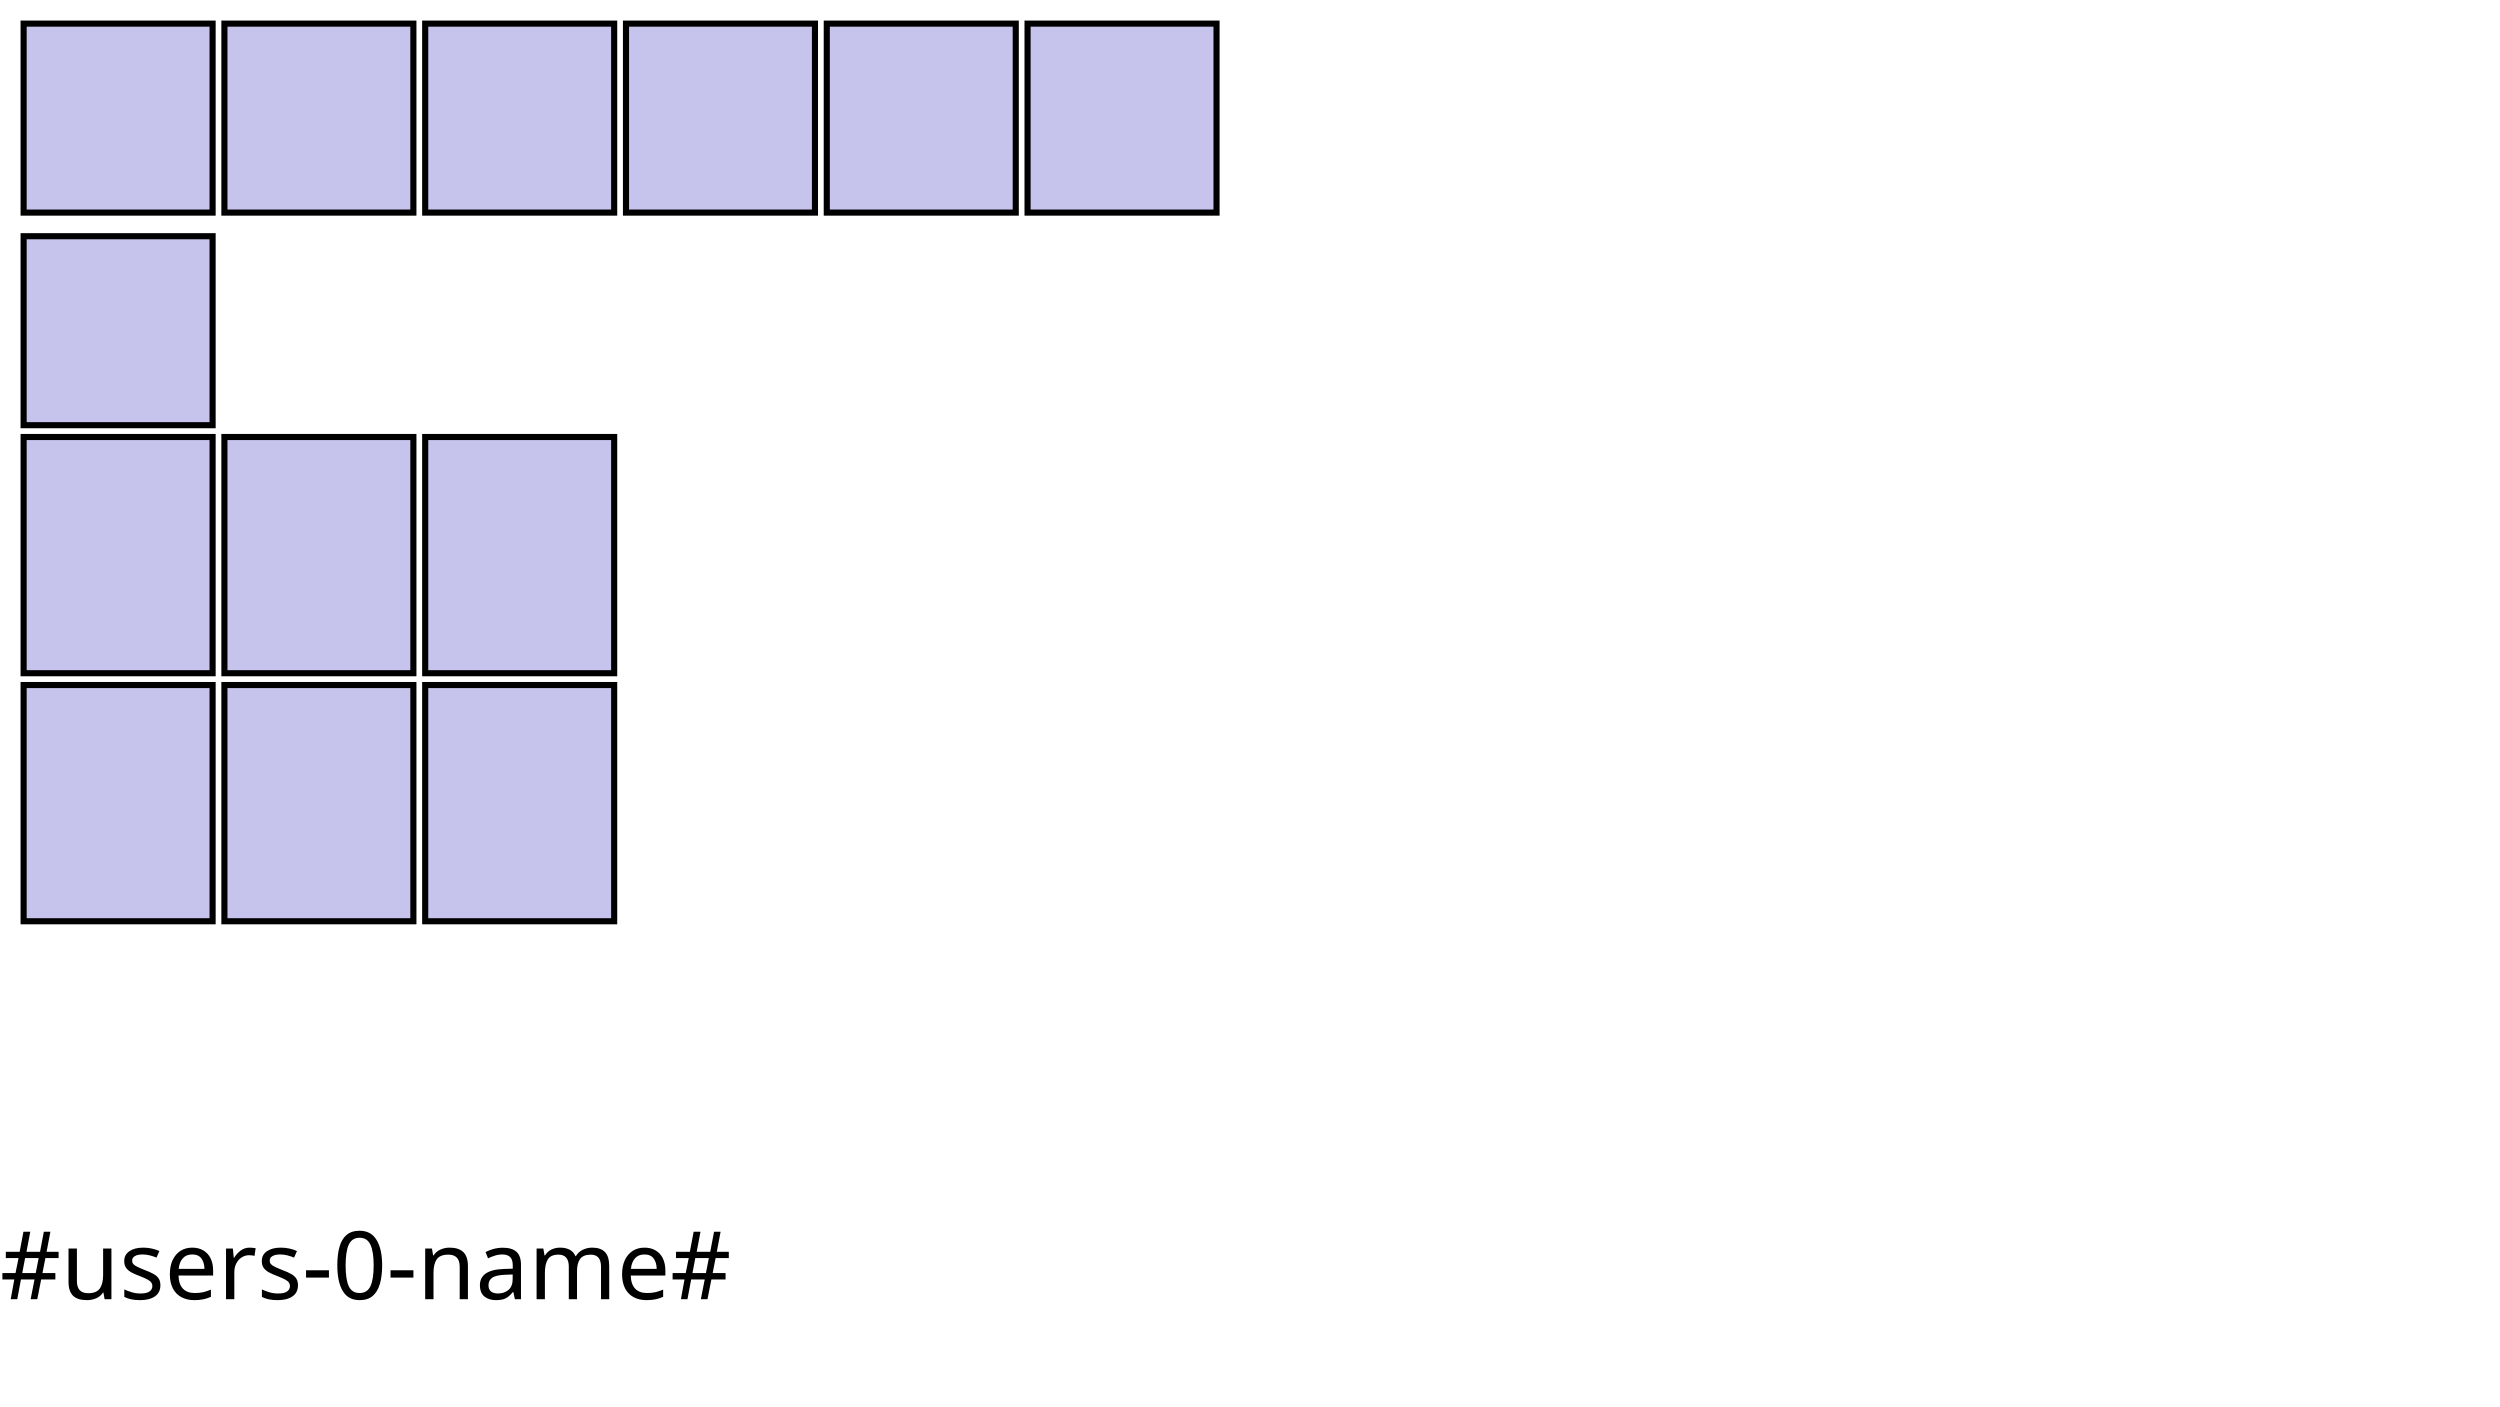
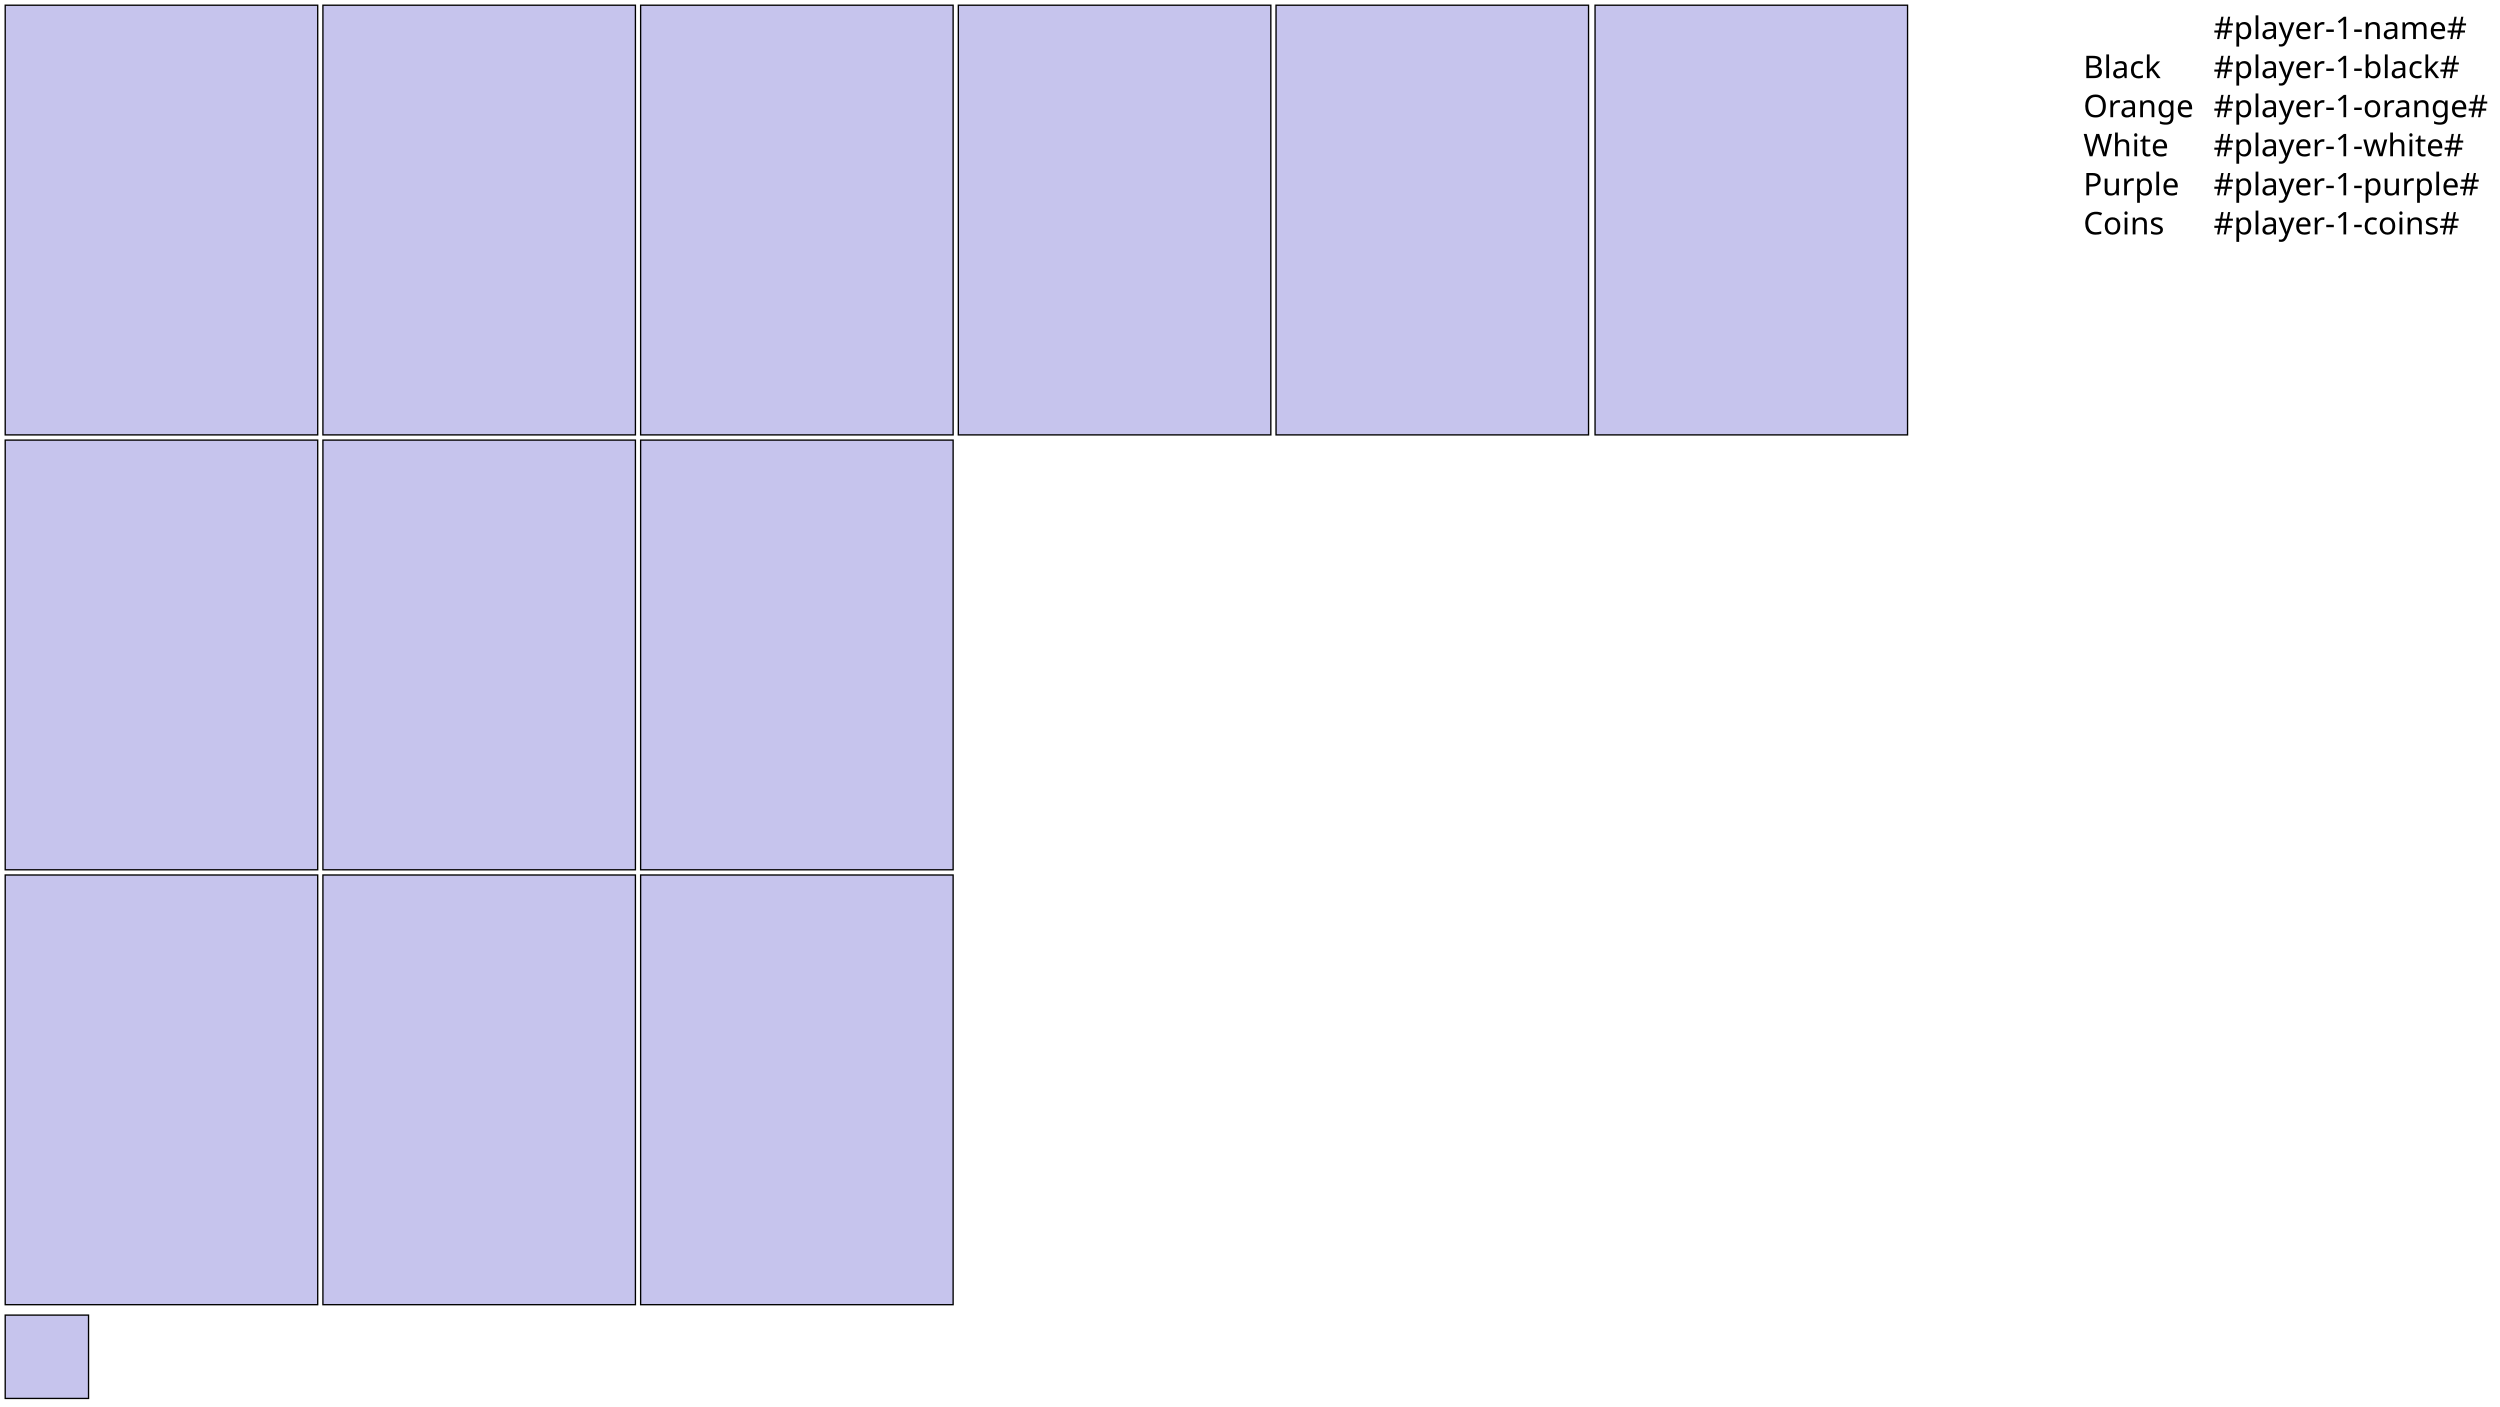
- <svg xmlns="http://www.w3.org/2000/svg" width="1600" height="900" viewBox="0 0 423.333 238.125" version="1.1" id="svg8">
+ <svg xmlns="http://www.w3.org/2000/svg" width="1920" height="1080" viewBox="0 0 1920 1080" version="1.1" id="svg8">
  <defs id="defs10" />
  <g id="layer1">
-     <rect style="fill:#c6c4ed;fill-opacity:0.996;stroke:#000000;stroke-width:1.035;stroke-miterlimit:4;stroke-dasharray:none" id="player_1_hold" width="32" height="32" x="4" y="40" />
-     <rect style="fill:#c6c4ed;fill-opacity:0.996;stroke:#000000;stroke-width:1.035;stroke-miterlimit:4;stroke-dasharray:none" id="position_1" width="32" height="32" x="4" y="4" />
-     <rect style="fill:#c6c4ed;fill-opacity:1;stroke:#000000;stroke-width:1.035;stroke-miterlimit:4;stroke-dasharray:none" id="position_2" width="32" height="32" x="38" y="4" />
-     <rect style="fill:#c6c4ed;fill-opacity:1;stroke:#000000;stroke-width:1.035;stroke-miterlimit:4;stroke-dasharray:none" id="position_3" width="32" height="32" x="72" y="4" />
-     <rect style="fill:#c6c4ed;fill-opacity:1;stroke:#000000;stroke-width:1.035;stroke-miterlimit:4;stroke-dasharray:none" id="position_4" width="32" height="32" x="106" y="4" />
-     <rect style="fill:#c6c4ed;fill-opacity:1;stroke:#000000;stroke-width:1.035;stroke-miterlimit:4;stroke-dasharray:none" id="position_5" width="32" height="32" x="140" y="4" />
-     <rect style="fill:#c6c4ed;fill-opacity:1;stroke:#000000;stroke-width:1.035;stroke-miterlimit:4;stroke-dasharray:none" id="position_6" width="32" height="32" x="174" y="4" />
-     <rect style="fill:#c6c4ed;fill-opacity:1;stroke:#000000;stroke-width:1.035;stroke-miterlimit:4;stroke-dasharray:none" id="quest_draw_pile_0" width="32" height="40" x="4" y="74" />
-     <rect style="fill:#c6c4ed;fill-opacity:1;stroke:#000000;stroke-width:1.035;stroke-miterlimit:4;stroke-dasharray:none" id="quest_draw_pile_1" width="32" height="40" x="38" y="74" />
-     <rect style="fill:#c6c4ed;fill-opacity:1;stroke:#000000;stroke-width:1.035;stroke-miterlimit:4;stroke-dasharray:none" id="quest_draw_pile_2" width="32" height="40" x="72" y="74" />
-     <rect style="fill:#c6c4ed;fill-opacity:1;stroke:#000000;stroke-width:1.035;stroke-miterlimit:4;stroke-dasharray:none" id="player_1_quest_0" width="32" height="40" x="4" y="116" />
-     <rect style="fill:#c6c4ed;fill-opacity:1;stroke:#000000;stroke-width:1.035;stroke-miterlimit:4;stroke-dasharray:none" id="player_1_quest_1" width="32" height="40" x="38" y="116" />
-     <rect style="fill:#c6c4ed;fill-opacity:1;stroke:#000000;stroke-width:1.035;stroke-miterlimit:4;stroke-dasharray:none" id="player_1_quest_2" width="32" height="40" x="72" y="116" />
-     <text xml:space="preserve" id="user-0-label" style="font-size:16px;line-height:1.25;font-family:sans-serif;letter-spacing:0px;word-spacing:0px;white-space:pre;shape-inside:url(#rect1859)" transform="translate(0,0)">
-       <tspan x="0" y="220" id="tspan1009">#users-0-name#</tspan>
+     <rect style="fill:#c6c4ed;fill-opacity:0.996;stroke:#000000;stroke-width:1.035;stroke-miterlimit:4;stroke-dasharray:none" id="player_1_hold" width="64" height="64" x="4" y="1010" />
+     <rect style="fill:#c6c4ed;fill-opacity:0.996;stroke:#000000;stroke-width:1.035;stroke-miterlimit:4;stroke-dasharray:none" id="position_1" width="240" height="330" x="4" y="4" />
+     <rect style="fill:#c6c4ed;fill-opacity:1;stroke:#000000;stroke-width:1.035;stroke-miterlimit:4;stroke-dasharray:none" id="position_2" width="240" height="330" x="248" y="4" />
+     <rect style="fill:#c6c4ed;fill-opacity:1;stroke:#000000;stroke-width:1.035;stroke-miterlimit:4;stroke-dasharray:none" id="position_3" width="240" height="330" x="492" y="4" />
+     <rect style="fill:#c6c4ed;fill-opacity:1;stroke:#000000;stroke-width:1.035;stroke-miterlimit:4;stroke-dasharray:none" id="position_4" width="240" height="330" x="736" y="4" />
+     <rect style="fill:#c6c4ed;fill-opacity:1;stroke:#000000;stroke-width:1.035;stroke-miterlimit:4;stroke-dasharray:none" id="position_5" width="240" height="330" x="980" y="4" />
+     <rect style="fill:#c6c4ed;fill-opacity:1;stroke:#000000;stroke-width:1.035;stroke-miterlimit:4;stroke-dasharray:none" id="position_6" width="240" height="330" x="1225" y="4" />
+     <rect style="fill:#c6c4ed;fill-opacity:1;stroke:#000000;stroke-width:1.035;stroke-miterlimit:4;stroke-dasharray:none" id="quest_draw_pile_0" width="240" height="330" x="4" y="338" />
+     <rect style="fill:#c6c4ed;fill-opacity:1;stroke:#000000;stroke-width:1.035;stroke-miterlimit:4;stroke-dasharray:none" id="quest_draw_pile_1" width="240" height="330" x="248" y="338" />
+     <rect style="fill:#c6c4ed;fill-opacity:1;stroke:#000000;stroke-width:1.035;stroke-miterlimit:4;stroke-dasharray:none" id="quest_draw_pile_2" width="240" height="330" x="492" y="338" />
+     <rect style="fill:#c6c4ed;fill-opacity:1;stroke:#000000;stroke-width:1.035;stroke-miterlimit:4;stroke-dasharray:none" id="player_1_quest_0" width="240" height="330" x="4" y="672" />
+     <rect style="fill:#c6c4ed;fill-opacity:1;stroke:#000000;stroke-width:1.035;stroke-miterlimit:4;stroke-dasharray:none" id="player_1_quest_1" width="240" height="330" x="248" y="672" />
+     <rect style="fill:#c6c4ed;fill-opacity:1;stroke:#000000;stroke-width:1.035;stroke-miterlimit:4;stroke-dasharray:none" id="player_1_quest_2" width="240" height="330" x="492" y="672" />
+     <text xml:space="preserve" id="user-0-label" style="font-size:24px;line-height:1.25;font-family:sans-serif;letter-spacing:0px;word-spacing:0px;white-space:pre;shape-inside:url(#rect1859)" transform="translate(0,0)">
+       <tspan x="1700" y="30" id="tspan1009">#player-1-name#</tspan>
+     </text>
+     <text xml:space="preserve" id="user-0-label" style="font-size:24px;line-height:1.25;font-family:sans-serif;letter-spacing:0px;word-spacing:0px;white-space:pre;shape-inside:url(#rect1859)" transform="translate(0,0)">
+       <tspan x="1600" y="60" id="tspan1009">Black</tspan>
+     </text>
+     <text xml:space="preserve" id="user-0-label" style="font-size:24px;line-height:1.25;font-family:sans-serif;letter-spacing:0px;word-spacing:0px;white-space:pre;shape-inside:url(#rect1859)" transform="translate(0,0)">
+       <tspan x="1700" y="60" id="tspan1009">#player-1-black#</tspan>
+     </text>
+     <text xml:space="preserve" id="user-0-label" style="font-size:24px;line-height:1.25;font-family:sans-serif;letter-spacing:0px;word-spacing:0px;white-space:pre;shape-inside:url(#rect1859)" transform="translate(0,0)">
+       <tspan x="1600" y="90" id="tspan1009">Orange</tspan>
+     </text>
+     <text xml:space="preserve" id="user-0-label" style="font-size:24px;line-height:1.25;font-family:sans-serif;letter-spacing:0px;word-spacing:0px;white-space:pre;shape-inside:url(#rect1859)" transform="translate(0,0)">
+       <tspan x="1700" y="90" id="tspan1009">#player-1-orange#</tspan>
+     </text>
+     <text xml:space="preserve" id="user-0-label" style="font-size:24px;line-height:1.25;font-family:sans-serif;letter-spacing:0px;word-spacing:0px;white-space:pre;shape-inside:url(#rect1859)" transform="translate(0,0)">
+       <tspan x="1600" y="120" id="tspan1009">White</tspan>
+     </text>
+     <text xml:space="preserve" id="user-0-label" style="font-size:24px;line-height:1.25;font-family:sans-serif;letter-spacing:0px;word-spacing:0px;white-space:pre;shape-inside:url(#rect1859)" transform="translate(0,0)">
+       <tspan x="1700" y="120" id="tspan1009">#player-1-white#</tspan>
+     </text>
+     <text xml:space="preserve" id="user-0-label" style="font-size:24px;line-height:1.25;font-family:sans-serif;letter-spacing:0px;word-spacing:0px;white-space:pre;shape-inside:url(#rect1859)" transform="translate(0,0)">
+       <tspan x="1600" y="150" id="tspan1009">Purple</tspan>
+     </text>
+     <text xml:space="preserve" id="user-0-label" style="font-size:24px;line-height:1.25;font-family:sans-serif;letter-spacing:0px;word-spacing:0px;white-space:pre;shape-inside:url(#rect1859)" transform="translate(0,0)">
+       <tspan x="1700" y="150" id="tspan1009">#player-1-purple#</tspan>
+     </text>
+     <text xml:space="preserve" id="user-0-label" style="font-size:24px;line-height:1.25;font-family:sans-serif;letter-spacing:0px;word-spacing:0px;white-space:pre;shape-inside:url(#rect1859)" transform="translate(0,0)">
+       <tspan x="1600" y="180" id="tspan1009">Coins</tspan>
+     </text>
+     <text xml:space="preserve" id="user-0-label" style="font-size:24px;line-height:1.25;font-family:sans-serif;letter-spacing:0px;word-spacing:0px;white-space:pre;shape-inside:url(#rect1859)" transform="translate(0,0)">
+       <tspan x="1700" y="180" id="tspan1009">#player-1-coins#</tspan>
    </text>
  </g>
</svg>
